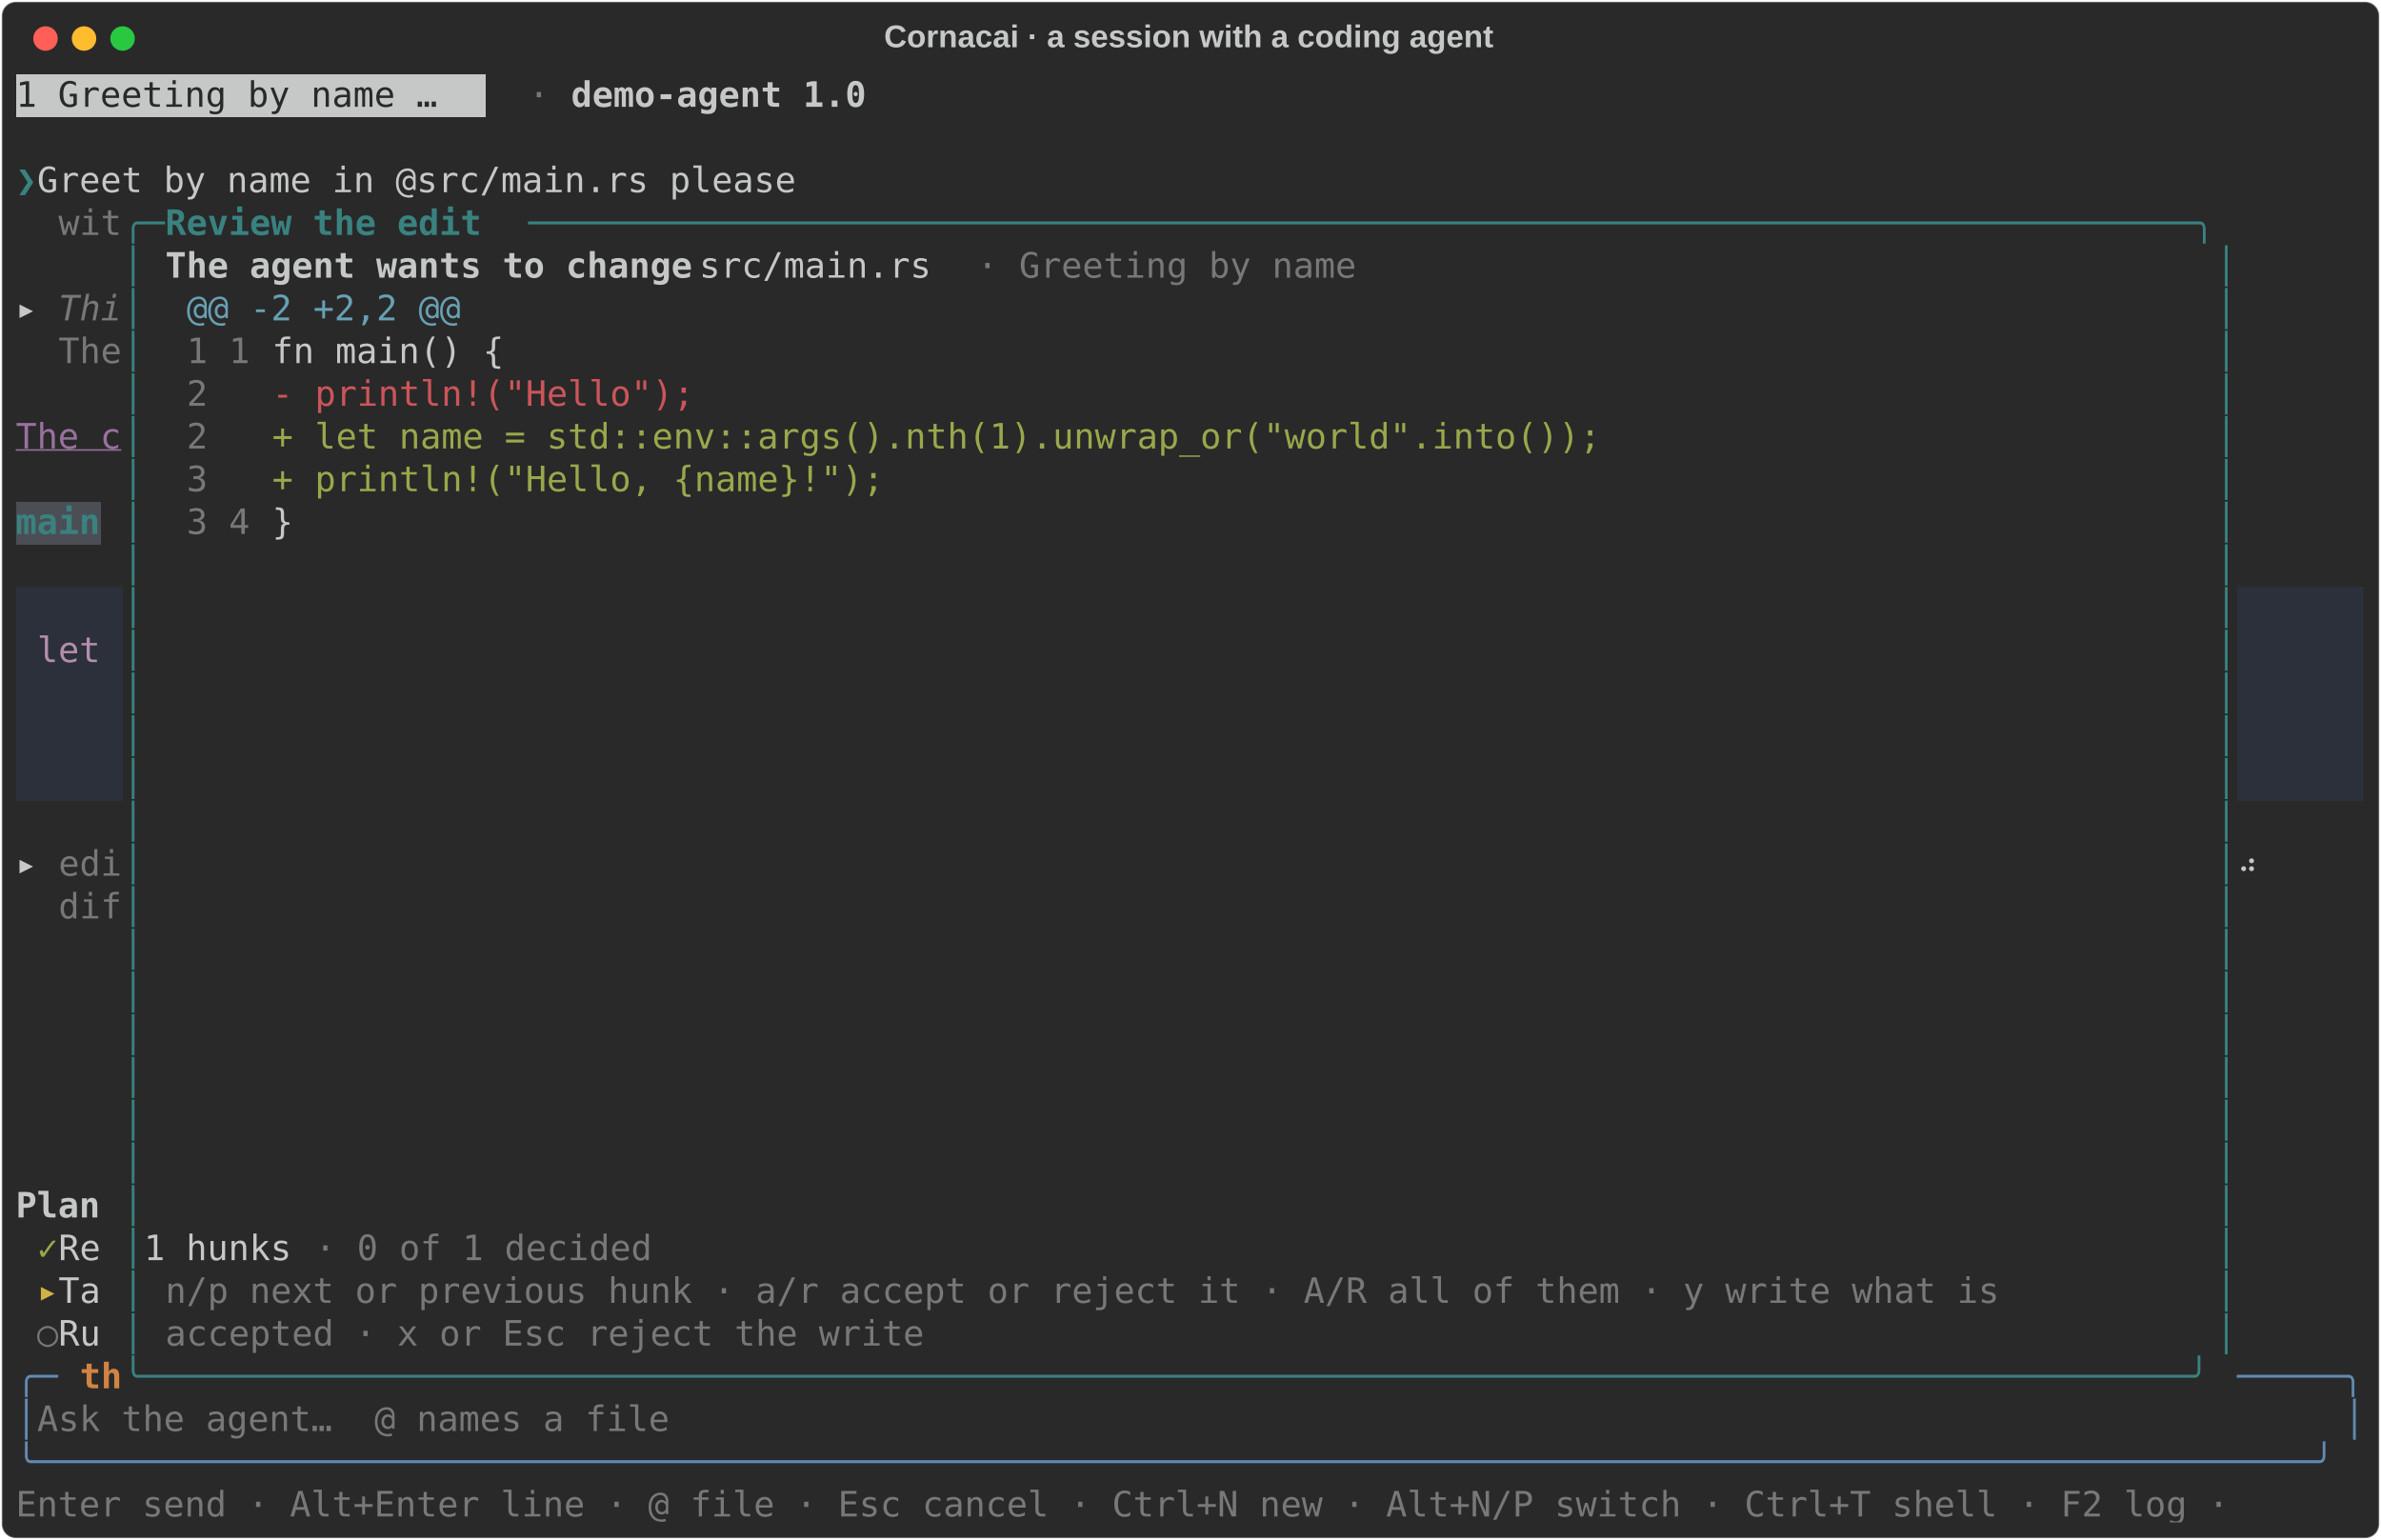
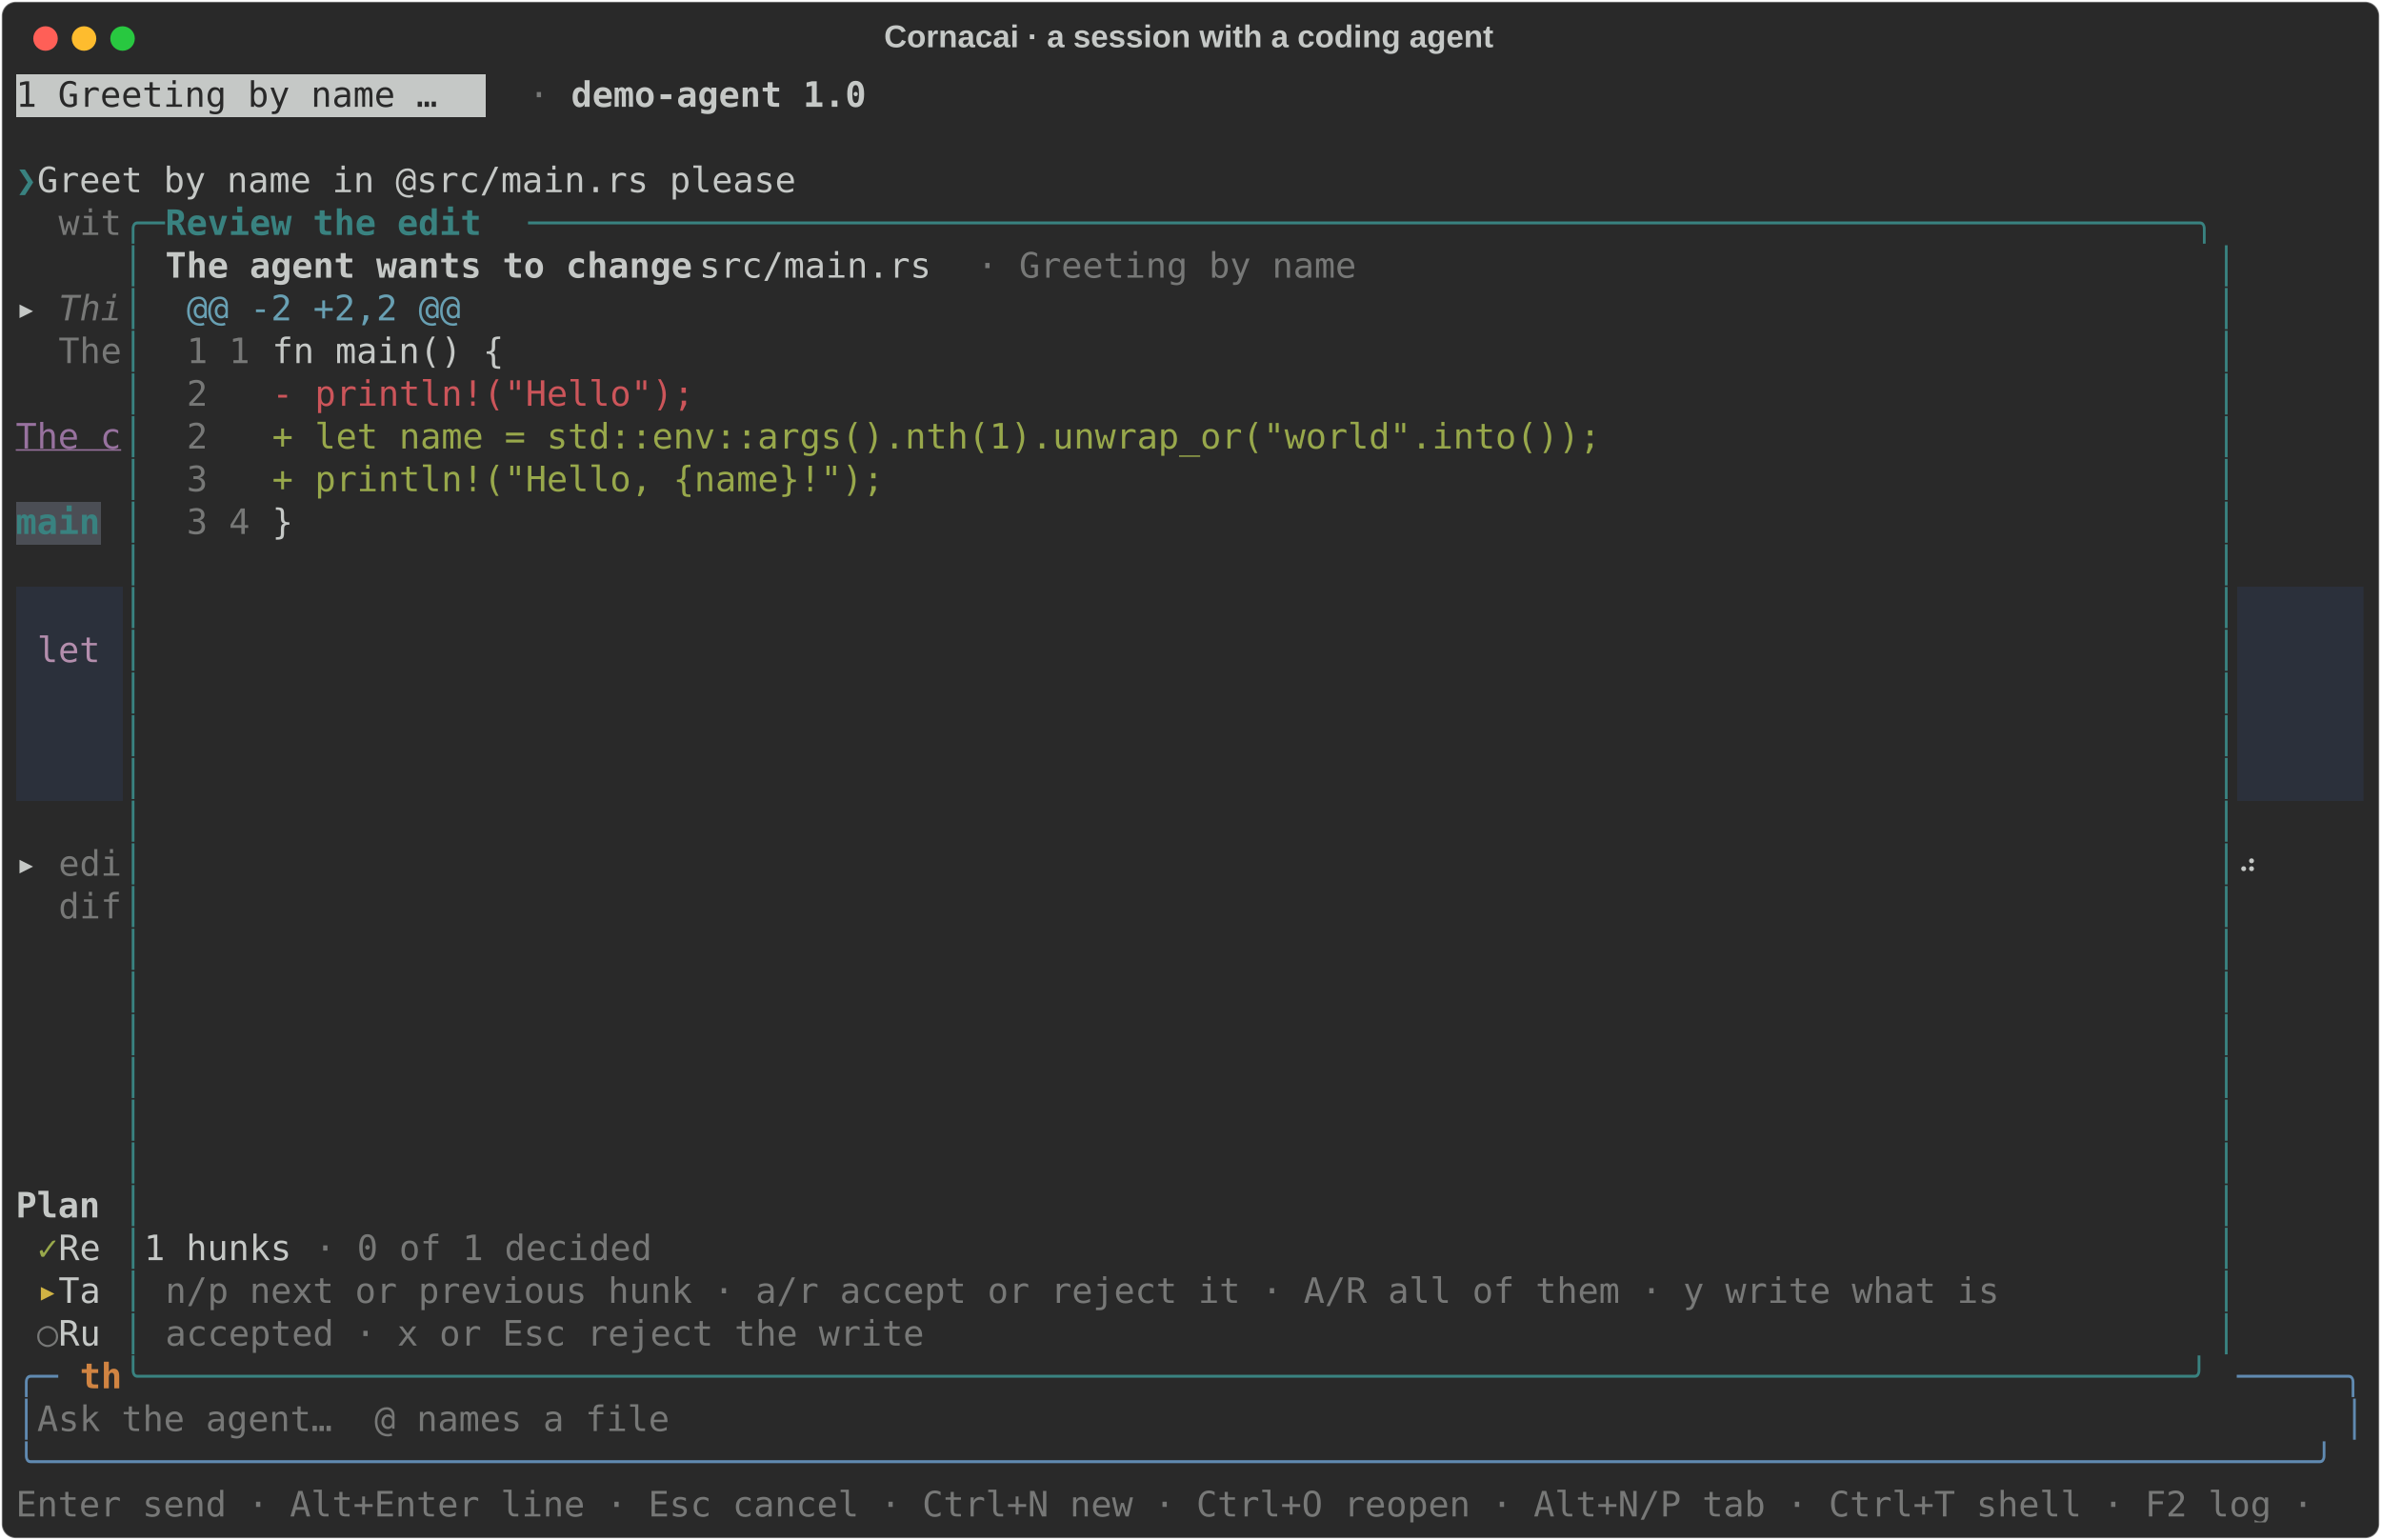
<svg xmlns="http://www.w3.org/2000/svg" class="rich-terminal" viewBox="0 0 1360 879.6">
  <style>

    @font-face {
        font-family: "Fira Code";
        src: local("FiraCode-Regular"),
                url("https://cdnjs.cloudflare.com/ajax/libs/firacode/6.2.0/woff2/FiraCode-Regular.woff2") format("woff2"),
                url("https://cdnjs.cloudflare.com/ajax/libs/firacode/6.2.0/woff/FiraCode-Regular.woff") format("woff");
        font-style: normal;
        font-weight: 400;
    }
    @font-face {
        font-family: "Fira Code";
        src: local("FiraCode-Bold"),
                url("https://cdnjs.cloudflare.com/ajax/libs/firacode/6.2.0/woff2/FiraCode-Bold.woff2") format("woff2"),
                url("https://cdnjs.cloudflare.com/ajax/libs/firacode/6.2.0/woff/FiraCode-Bold.woff") format("woff");
        font-style: bold;
        font-weight: 700;
    }

    .rich-record-matrix {
        font-family: Fira Code, monospace;
        font-size: 20px;
        line-height: 24.4px;
        font-variant-east-asian: full-width;
    }

    .rich-record-title {
        font-size: 18px;
        font-weight: bold;
        font-family: arial;
    }

    .rich-record-r1 { fill: #292929 }
.rich-record-r2 { fill: #c5c8c6 }
.rich-record-r3 { fill: #777877 }
.rich-record-r4 { fill: #c5c8c6;font-weight: bold }
.rich-record-r5 { fill: #398280;font-weight: bold }
.rich-record-r6 { fill: #398280 }
.rich-record-r7 { fill: #777877;font-style: italic; }
.rich-record-r8 { fill: #68a0b3 }
.rich-record-r9 { fill: #cc555a }
.rich-record-r10 { fill: #98729f;text-decoration: underline; }
.rich-record-r11 { fill: #98a84b }
.rich-record-r12 { fill: #b48ead }
.rich-record-r13 { fill: #c0c5ce }
.rich-record-r14 { fill: #d0b344 }
.rich-record-r15 { fill: #608ab1 }
.rich-record-r16 { fill: #1984e9;font-weight: bold }
.rich-record-r17 { fill: #d08442;font-weight: bold }
    </style>
  <defs>
    <clipPath id="rich-record-clip-terminal">
      <rect x="0" y="0" width="1341.0" height="828.6" />
    </clipPath>
    <clipPath id="rich-record-line-0">
      <rect x="0" y="1.5" width="1342" height="24.65" />
    </clipPath>
    <clipPath id="rich-record-line-1">
      <rect x="0" y="25.9" width="1342" height="24.65" />
    </clipPath>
    <clipPath id="rich-record-line-2">
      <rect x="0" y="50.3" width="1342" height="24.65" />
    </clipPath>
    <clipPath id="rich-record-line-3">
      <rect x="0" y="74.7" width="1342" height="24.65" />
    </clipPath>
    <clipPath id="rich-record-line-4">
      <rect x="0" y="99.1" width="1342" height="24.65" />
    </clipPath>
    <clipPath id="rich-record-line-5">
      <rect x="0" y="123.5" width="1342" height="24.65" />
    </clipPath>
    <clipPath id="rich-record-line-6">
      <rect x="0" y="147.9" width="1342" height="24.65" />
    </clipPath>
    <clipPath id="rich-record-line-7">
      <rect x="0" y="172.3" width="1342" height="24.65" />
    </clipPath>
    <clipPath id="rich-record-line-8">
      <rect x="0" y="196.7" width="1342" height="24.65" />
    </clipPath>
    <clipPath id="rich-record-line-9">
      <rect x="0" y="221.1" width="1342" height="24.65" />
    </clipPath>
    <clipPath id="rich-record-line-10">
      <rect x="0" y="245.5" width="1342" height="24.65" />
    </clipPath>
    <clipPath id="rich-record-line-11">
      <rect x="0" y="269.9" width="1342" height="24.65" />
    </clipPath>
    <clipPath id="rich-record-line-12">
      <rect x="0" y="294.3" width="1342" height="24.65" />
    </clipPath>
    <clipPath id="rich-record-line-13">
      <rect x="0" y="318.7" width="1342" height="24.65" />
    </clipPath>
    <clipPath id="rich-record-line-14">
      <rect x="0" y="343.1" width="1342" height="24.65" />
    </clipPath>
    <clipPath id="rich-record-line-15">
      <rect x="0" y="367.5" width="1342" height="24.65" />
    </clipPath>
    <clipPath id="rich-record-line-16">
      <rect x="0" y="391.9" width="1342" height="24.65" />
    </clipPath>
    <clipPath id="rich-record-line-17">
      <rect x="0" y="416.3" width="1342" height="24.65" />
    </clipPath>
    <clipPath id="rich-record-line-18">
      <rect x="0" y="440.7" width="1342" height="24.65" />
    </clipPath>
    <clipPath id="rich-record-line-19">
      <rect x="0" y="465.1" width="1342" height="24.65" />
    </clipPath>
    <clipPath id="rich-record-line-20">
      <rect x="0" y="489.5" width="1342" height="24.65" />
    </clipPath>
    <clipPath id="rich-record-line-21">
      <rect x="0" y="513.9" width="1342" height="24.65" />
    </clipPath>
    <clipPath id="rich-record-line-22">
      <rect x="0" y="538.3" width="1342" height="24.65" />
    </clipPath>
    <clipPath id="rich-record-line-23">
      <rect x="0" y="562.7" width="1342" height="24.65" />
    </clipPath>
    <clipPath id="rich-record-line-24">
      <rect x="0" y="587.1" width="1342" height="24.65" />
    </clipPath>
    <clipPath id="rich-record-line-25">
      <rect x="0" y="611.5" width="1342" height="24.65" />
    </clipPath>
    <clipPath id="rich-record-line-26">
      <rect x="0" y="635.9" width="1342" height="24.65" />
    </clipPath>
    <clipPath id="rich-record-line-27">
      <rect x="0" y="660.3" width="1342" height="24.65" />
    </clipPath>
    <clipPath id="rich-record-line-28">
      <rect x="0" y="684.7" width="1342" height="24.65" />
    </clipPath>
    <clipPath id="rich-record-line-29">
      <rect x="0" y="709.1" width="1342" height="24.65" />
    </clipPath>
    <clipPath id="rich-record-line-30">
      <rect x="0" y="733.5" width="1342" height="24.65" />
    </clipPath>
    <clipPath id="rich-record-line-31">
      <rect x="0" y="757.9" width="1342" height="24.65" />
    </clipPath>
    <clipPath id="rich-record-line-32">
      <rect x="0" y="782.3" width="1342" height="24.65" />
    </clipPath>
  </defs>
  <rect fill="#292929" stroke="rgba(255,255,255,0.35)" stroke-width="1" x="1" y="1" width="1358" height="877.6" rx="8" />
  <text class="rich-record-title" fill="#c5c8c6" text-anchor="middle" x="679" y="27">Cornacai · a session with a coding agent</text>
  <g transform="translate(26,22)">
    <circle cx="0" cy="0" r="7" fill="#ff5f57" />
    <circle cx="22" cy="0" r="7" fill="#febc2e" />
    <circle cx="44" cy="0" r="7" fill="#28c840" />
  </g>
  <g transform="translate(9, 41)" clip-path="url(#rich-record-clip-terminal)">
    <rect fill="#c5c8c6" x="0" y="1.5" width="268.4" height="24.65" shape-rendering="crispEdges" />
    <rect fill="#4b4e55" x="0" y="245.5" width="48.8" height="24.65" shape-rendering="crispEdges" />
    <rect fill="#2b303b" x="0" y="294.3" width="61" height="24.65" shape-rendering="crispEdges" />
    <rect fill="#2b303b" x="1268.8" y="294.3" width="73.2" height="24.65" shape-rendering="crispEdges" />
    <rect fill="#2b303b" x="0" y="318.7" width="12.2" height="24.65" shape-rendering="crispEdges" />
    <rect fill="#2b303b" x="12.2" y="318.7" width="36.6" height="24.65" shape-rendering="crispEdges" />
    <rect fill="#2b303b" x="48.8" y="318.7" width="12.2" height="24.65" shape-rendering="crispEdges" />
    <rect fill="#2b303b" x="1268.8" y="318.7" width="73.2" height="24.65" shape-rendering="crispEdges" />
    <rect fill="#2b303b" x="0" y="343.1" width="12.2" height="24.65" shape-rendering="crispEdges" />
    <rect fill="#2b303b" x="12.2" y="343.1" width="48.8" height="24.65" shape-rendering="crispEdges" />
    <rect fill="#2b303b" x="1268.8" y="343.1" width="73.2" height="24.65" shape-rendering="crispEdges" />
    <rect fill="#2b303b" x="0" y="367.5" width="12.2" height="24.65" shape-rendering="crispEdges" />
    <rect fill="#2b303b" x="12.2" y="367.5" width="48.8" height="24.65" shape-rendering="crispEdges" />
    <rect fill="#2b303b" x="1268.8" y="367.5" width="73.2" height="24.65" shape-rendering="crispEdges" />
    <rect fill="#2b303b" x="0" y="391.9" width="61" height="24.65" shape-rendering="crispEdges" />
    <rect fill="#2b303b" x="1268.8" y="391.9" width="73.2" height="24.65" shape-rendering="crispEdges" />
    <g class="rich-record-matrix">
      <text class="rich-record-r1" x="0" y="20" textLength="268.4" clip-path="url(#rich-record-line-0)"> 1 Greeting by name … </text>
      <text class="rich-record-r3" x="292.8" y="20" textLength="12.2" clip-path="url(#rich-record-line-0)">·</text>
      <text class="rich-record-r4" x="317.2" y="20" textLength="170.8" clip-path="url(#rich-record-line-0)">demo-agent 1.0</text>
      <text class="rich-record-r2" x="1342" y="20" textLength="12.2" clip-path="url(#rich-record-line-0)">
</text>
      <text class="rich-record-r2" x="1342" y="44.4" textLength="12.2" clip-path="url(#rich-record-line-1)">
</text>
      <text class="rich-record-r5" x="0" y="68.8" textLength="12.2" clip-path="url(#rich-record-line-2)">❯</text>
      <text class="rich-record-r2" x="12.2" y="68.8" textLength="1329.8" clip-path="url(#rich-record-line-2)"> Greet by name in @src/main.rs please                                                                        </text>
      <text class="rich-record-r2" x="1342" y="68.8" textLength="12.2" clip-path="url(#rich-record-line-2)">
</text>
      <text class="rich-record-r3" x="24.4" y="93.2" textLength="36.6" clip-path="url(#rich-record-line-3)">wit</text>
      <text class="rich-record-r6" x="61" y="93.2" textLength="24.4" clip-path="url(#rich-record-line-3)">╭─</text>
      <text class="rich-record-r5" x="85.4" y="93.2" textLength="207.4" clip-path="url(#rich-record-line-3)"> Review the edit </text>
      <text class="rich-record-r6" x="292.8" y="93.2" textLength="976" clip-path="url(#rich-record-line-3)">───────────────────────────────────────────────────────────────────────────────╮</text>
      <text class="rich-record-r2" x="1342" y="93.2" textLength="12.2" clip-path="url(#rich-record-line-3)">
</text>
      <text class="rich-record-r6" x="61" y="117.6" textLength="12.2" clip-path="url(#rich-record-line-4)">│</text>
      <text class="rich-record-r4" x="85.4" y="117.6" textLength="305" clip-path="url(#rich-record-line-4)">The agent wants to change</text>
      <text class="rich-record-r2" x="390.4" y="117.6" textLength="158.6" clip-path="url(#rich-record-line-4)"> src/main.rs </text>
      <text class="rich-record-r3" x="549" y="117.6" textLength="219.6" clip-path="url(#rich-record-line-4)">· Greeting by name</text>
      <text class="rich-record-r6" x="1256.6" y="117.6" textLength="12.2" clip-path="url(#rich-record-line-4)">│</text>
      <text class="rich-record-r2" x="1342" y="117.6" textLength="12.2" clip-path="url(#rich-record-line-4)">
</text>
      <text class="rich-record-r4" x="0" y="142" textLength="12.2" clip-path="url(#rich-record-line-5)">▸</text>
      <text class="rich-record-r7" x="24.4" y="142" textLength="36.6" clip-path="url(#rich-record-line-5)">Thi</text>
      <text class="rich-record-r6" x="61" y="142" textLength="12.2" clip-path="url(#rich-record-line-5)">│</text>
      <text class="rich-record-r8" x="97.6" y="142" textLength="158.6" clip-path="url(#rich-record-line-5)">@@ -2 +2,2 @@</text>
      <text class="rich-record-r6" x="1256.6" y="142" textLength="12.2" clip-path="url(#rich-record-line-5)">│</text>
      <text class="rich-record-r2" x="1342" y="142" textLength="12.2" clip-path="url(#rich-record-line-5)">
</text>
      <text class="rich-record-r3" x="24.4" y="166.4" textLength="36.6" clip-path="url(#rich-record-line-6)">The</text>
      <text class="rich-record-r6" x="61" y="166.4" textLength="12.2" clip-path="url(#rich-record-line-6)">│</text>
      <text class="rich-record-r3" x="97.6" y="166.4" textLength="48.8" clip-path="url(#rich-record-line-6)">1 1 </text>
      <text class="rich-record-r2" x="146.4" y="166.4" textLength="1110.2" clip-path="url(#rich-record-line-6)">  fn main() {                                                                              </text>
      <text class="rich-record-r6" x="1256.6" y="166.4" textLength="12.2" clip-path="url(#rich-record-line-6)">│</text>
      <text class="rich-record-r2" x="1342" y="166.4" textLength="12.2" clip-path="url(#rich-record-line-6)">
</text>
      <text class="rich-record-r6" x="61" y="190.8" textLength="12.2" clip-path="url(#rich-record-line-7)">│</text>
      <text class="rich-record-r3" x="97.6" y="190.8" textLength="48.8" clip-path="url(#rich-record-line-7)">2   </text>
      <text class="rich-record-r9" x="146.4" y="190.8" textLength="12.2" clip-path="url(#rich-record-line-7)">-</text>
      <text class="rich-record-r9" x="170.8" y="190.8" textLength="268.4" clip-path="url(#rich-record-line-7)">    println!("Hello");</text>
      <text class="rich-record-r6" x="1256.6" y="190.8" textLength="12.2" clip-path="url(#rich-record-line-7)">│</text>
      <text class="rich-record-r2" x="1342" y="190.8" textLength="12.2" clip-path="url(#rich-record-line-7)">
</text>
      <text class="rich-record-r10" x="0" y="215.2" textLength="61" clip-path="url(#rich-record-line-8)">The c</text>
      <text class="rich-record-r6" x="61" y="215.2" textLength="12.2" clip-path="url(#rich-record-line-8)">│</text>
      <text class="rich-record-r3" x="97.6" y="215.2" textLength="48.8" clip-path="url(#rich-record-line-8)">  2 </text>
      <text class="rich-record-r11" x="146.4" y="215.2" textLength="12.2" clip-path="url(#rich-record-line-8)">+</text>
      <text class="rich-record-r11" x="170.8" y="215.2" textLength="793" clip-path="url(#rich-record-line-8)">    let name = std::env::args().nth(1).unwrap_or("world".into());</text>
      <text class="rich-record-r6" x="1256.6" y="215.2" textLength="12.2" clip-path="url(#rich-record-line-8)">│</text>
      <text class="rich-record-r2" x="1342" y="215.2" textLength="12.2" clip-path="url(#rich-record-line-8)">
</text>
      <text class="rich-record-r6" x="61" y="239.6" textLength="12.2" clip-path="url(#rich-record-line-9)">│</text>
      <text class="rich-record-r3" x="97.6" y="239.6" textLength="48.8" clip-path="url(#rich-record-line-9)">  3 </text>
      <text class="rich-record-r11" x="146.4" y="239.6" textLength="12.2" clip-path="url(#rich-record-line-9)">+</text>
      <text class="rich-record-r11" x="170.8" y="239.6" textLength="378.2" clip-path="url(#rich-record-line-9)">    println!("Hello, {name}!");</text>
      <text class="rich-record-r6" x="1256.6" y="239.6" textLength="12.2" clip-path="url(#rich-record-line-9)">│</text>
      <text class="rich-record-r2" x="1342" y="239.6" textLength="12.2" clip-path="url(#rich-record-line-9)">
</text>
      <text class="rich-record-r5" x="0" y="264" textLength="48.8" clip-path="url(#rich-record-line-10)">main</text>
      <text class="rich-record-r6" x="61" y="264" textLength="12.2" clip-path="url(#rich-record-line-10)">│</text>
      <text class="rich-record-r3" x="97.6" y="264" textLength="48.8" clip-path="url(#rich-record-line-10)">3 4 </text>
      <text class="rich-record-r2" x="146.4" y="264" textLength="1110.2" clip-path="url(#rich-record-line-10)">  }                                                                                        </text>
      <text class="rich-record-r6" x="1256.6" y="264" textLength="12.2" clip-path="url(#rich-record-line-10)">│</text>
      <text class="rich-record-r2" x="1342" y="264" textLength="12.2" clip-path="url(#rich-record-line-10)">
</text>
      <text class="rich-record-r6" x="61" y="288.4" textLength="12.2" clip-path="url(#rich-record-line-11)">│</text>
      <text class="rich-record-r6" x="1256.6" y="288.4" textLength="12.2" clip-path="url(#rich-record-line-11)">│</text>
      <text class="rich-record-r2" x="1342" y="288.4" textLength="12.2" clip-path="url(#rich-record-line-11)">
</text>
      <text class="rich-record-r6" x="61" y="312.8" textLength="12.2" clip-path="url(#rich-record-line-12)">│</text>
      <text class="rich-record-r6" x="1256.6" y="312.8" textLength="12.2" clip-path="url(#rich-record-line-12)">│</text>
      <text class="rich-record-r2" x="1342" y="312.8" textLength="12.2" clip-path="url(#rich-record-line-12)">
</text>
      <text class="rich-record-r12" x="12.2" y="337.2" textLength="36.6" clip-path="url(#rich-record-line-13)">let</text>
      <text class="rich-record-r6" x="61" y="337.2" textLength="12.2" clip-path="url(#rich-record-line-13)">│</text>
      <text class="rich-record-r6" x="1256.6" y="337.2" textLength="12.2" clip-path="url(#rich-record-line-13)">│</text>
      <text class="rich-record-r2" x="1342" y="337.2" textLength="12.2" clip-path="url(#rich-record-line-13)">
</text>
      <text class="rich-record-r6" x="61" y="361.6" textLength="12.2" clip-path="url(#rich-record-line-14)">│</text>
      <text class="rich-record-r6" x="1256.6" y="361.6" textLength="12.2" clip-path="url(#rich-record-line-14)">│</text>
      <text class="rich-record-r2" x="1342" y="361.6" textLength="12.2" clip-path="url(#rich-record-line-14)">
</text>
      <text class="rich-record-r6" x="61" y="386" textLength="12.2" clip-path="url(#rich-record-line-15)">│</text>
      <text class="rich-record-r6" x="1256.6" y="386" textLength="12.2" clip-path="url(#rich-record-line-15)">│</text>
      <text class="rich-record-r2" x="1342" y="386" textLength="12.2" clip-path="url(#rich-record-line-15)">
</text>
      <text class="rich-record-r6" x="61" y="410.4" textLength="12.2" clip-path="url(#rich-record-line-16)">│</text>
      <text class="rich-record-r6" x="1256.6" y="410.4" textLength="12.2" clip-path="url(#rich-record-line-16)">│</text>
      <text class="rich-record-r2" x="1342" y="410.4" textLength="12.2" clip-path="url(#rich-record-line-16)">
</text>
      <text class="rich-record-r6" x="61" y="434.8" textLength="12.2" clip-path="url(#rich-record-line-17)">│</text>
      <text class="rich-record-r6" x="1256.6" y="434.8" textLength="12.2" clip-path="url(#rich-record-line-17)">│</text>
      <text class="rich-record-r2" x="1342" y="434.8" textLength="12.2" clip-path="url(#rich-record-line-17)">
</text>
      <text class="rich-record-r4" x="0" y="459.2" textLength="12.2" clip-path="url(#rich-record-line-18)">▸</text>
      <text class="rich-record-r3" x="24.4" y="459.2" textLength="36.6" clip-path="url(#rich-record-line-18)">edi</text>
      <text class="rich-record-r6" x="61" y="459.2" textLength="12.2" clip-path="url(#rich-record-line-18)">│</text>
      <text class="rich-record-r6" x="1256.6" y="459.2" textLength="12.2" clip-path="url(#rich-record-line-18)">│</text>
      <text class="rich-record-r2" x="1268.8" y="459.2" textLength="73.2" clip-path="url(#rich-record-line-18)">     ⠴</text>
      <text class="rich-record-r2" x="1342" y="459.2" textLength="12.2" clip-path="url(#rich-record-line-18)">
</text>
      <text class="rich-record-r3" x="24.4" y="483.6" textLength="36.6" clip-path="url(#rich-record-line-19)">dif</text>
      <text class="rich-record-r6" x="61" y="483.6" textLength="12.2" clip-path="url(#rich-record-line-19)">│</text>
      <text class="rich-record-r6" x="1256.6" y="483.6" textLength="12.2" clip-path="url(#rich-record-line-19)">│</text>
      <text class="rich-record-r2" x="1342" y="483.6" textLength="12.2" clip-path="url(#rich-record-line-19)">
</text>
      <text class="rich-record-r6" x="61" y="508" textLength="12.2" clip-path="url(#rich-record-line-20)">│</text>
      <text class="rich-record-r6" x="1256.6" y="508" textLength="12.2" clip-path="url(#rich-record-line-20)">│</text>
      <text class="rich-record-r2" x="1342" y="508" textLength="12.2" clip-path="url(#rich-record-line-20)">
</text>
      <text class="rich-record-r6" x="61" y="532.4" textLength="12.2" clip-path="url(#rich-record-line-21)">│</text>
      <text class="rich-record-r6" x="1256.6" y="532.4" textLength="12.2" clip-path="url(#rich-record-line-21)">│</text>
      <text class="rich-record-r2" x="1342" y="532.4" textLength="12.2" clip-path="url(#rich-record-line-21)">
</text>
      <text class="rich-record-r6" x="61" y="556.8" textLength="12.2" clip-path="url(#rich-record-line-22)">│</text>
      <text class="rich-record-r6" x="1256.6" y="556.8" textLength="12.2" clip-path="url(#rich-record-line-22)">│</text>
      <text class="rich-record-r2" x="1342" y="556.8" textLength="12.2" clip-path="url(#rich-record-line-22)">
</text>
      <text class="rich-record-r6" x="61" y="581.2" textLength="12.2" clip-path="url(#rich-record-line-23)">│</text>
      <text class="rich-record-r6" x="1256.6" y="581.2" textLength="12.2" clip-path="url(#rich-record-line-23)">│</text>
      <text class="rich-record-r2" x="1342" y="581.2" textLength="12.2" clip-path="url(#rich-record-line-23)">
</text>
      <text class="rich-record-r6" x="61" y="605.6" textLength="12.2" clip-path="url(#rich-record-line-24)">│</text>
      <text class="rich-record-r6" x="1256.6" y="605.6" textLength="12.2" clip-path="url(#rich-record-line-24)">│</text>
      <text class="rich-record-r2" x="1342" y="605.6" textLength="12.2" clip-path="url(#rich-record-line-24)">
</text>
      <text class="rich-record-r6" x="61" y="630" textLength="12.2" clip-path="url(#rich-record-line-25)">│</text>
      <text class="rich-record-r6" x="1256.6" y="630" textLength="12.2" clip-path="url(#rich-record-line-25)">│</text>
      <text class="rich-record-r2" x="1342" y="630" textLength="12.2" clip-path="url(#rich-record-line-25)">
</text>
      <text class="rich-record-r4" x="0" y="654.4" textLength="48.8" clip-path="url(#rich-record-line-26)">Plan</text>
      <text class="rich-record-r6" x="61" y="654.4" textLength="12.2" clip-path="url(#rich-record-line-26)">│</text>
      <text class="rich-record-r6" x="1256.6" y="654.4" textLength="12.2" clip-path="url(#rich-record-line-26)">│</text>
      <text class="rich-record-r2" x="1342" y="654.4" textLength="12.2" clip-path="url(#rich-record-line-26)">
</text>
      <text class="rich-record-r11" x="12.2" y="678.8" textLength="12.2" clip-path="url(#rich-record-line-27)">✓</text>
      <text class="rich-record-r2" x="24.4" y="678.8" textLength="36.6" clip-path="url(#rich-record-line-27)"> Re</text>
      <text class="rich-record-r6" x="61" y="678.8" textLength="12.2" clip-path="url(#rich-record-line-27)">│</text>
      <text class="rich-record-r2" x="73.2" y="678.8" textLength="97.6" clip-path="url(#rich-record-line-27)"> 1 hunks</text>
      <text class="rich-record-r3" x="170.8" y="678.8" textLength="207.4" clip-path="url(#rich-record-line-27)"> · 0 of 1 decided</text>
      <text class="rich-record-r6" x="1256.6" y="678.8" textLength="12.2" clip-path="url(#rich-record-line-27)">│</text>
      <text class="rich-record-r2" x="1342" y="678.8" textLength="12.2" clip-path="url(#rich-record-line-27)">
</text>
      <text class="rich-record-r14" x="12.2" y="703.2" textLength="12.2" clip-path="url(#rich-record-line-28)">▸</text>
      <text class="rich-record-r2" x="24.4" y="703.2" textLength="36.6" clip-path="url(#rich-record-line-28)"> Ta</text>
      <text class="rich-record-r6" x="61" y="703.2" textLength="12.2" clip-path="url(#rich-record-line-28)">│</text>
      <text class="rich-record-r3" x="85.4" y="703.2" textLength="1073.6" clip-path="url(#rich-record-line-28)">n/p next or previous hunk · a/r accept or reject it · A/R all of them · y write what is </text>
      <text class="rich-record-r6" x="1256.6" y="703.2" textLength="12.2" clip-path="url(#rich-record-line-28)">│</text>
      <text class="rich-record-r2" x="1342" y="703.2" textLength="12.2" clip-path="url(#rich-record-line-28)">
</text>
      <text class="rich-record-r3" x="12.2" y="727.6" textLength="12.2" clip-path="url(#rich-record-line-29)">○</text>
      <text class="rich-record-r2" x="24.4" y="727.6" textLength="36.6" clip-path="url(#rich-record-line-29)"> Ru</text>
      <text class="rich-record-r6" x="61" y="727.6" textLength="12.2" clip-path="url(#rich-record-line-29)">│</text>
      <text class="rich-record-r3" x="85.4" y="727.6" textLength="439.2" clip-path="url(#rich-record-line-29)">accepted · x or Esc reject the write</text>
      <text class="rich-record-r6" x="1256.6" y="727.6" textLength="12.2" clip-path="url(#rich-record-line-29)">│</text>
      <text class="rich-record-r2" x="1342" y="727.6" textLength="12.2" clip-path="url(#rich-record-line-29)">
</text>
      <text class="rich-record-r15" x="0" y="752" textLength="24.4" clip-path="url(#rich-record-line-30)">╭─</text>
      <text class="rich-record-r17" x="36.6" y="752" textLength="24.4" clip-path="url(#rich-record-line-30)">th</text>
      <text class="rich-record-r6" x="61" y="752" textLength="1207.8" clip-path="url(#rich-record-line-30)">╰─────────────────────────────────────────────────────────────────────────────────────────────────╯</text>
      <text class="rich-record-r15" x="1268.8" y="752" textLength="73.2" clip-path="url(#rich-record-line-30)">─────╮</text>
      <text class="rich-record-r2" x="1342" y="752" textLength="12.2" clip-path="url(#rich-record-line-30)">
</text>
      <text class="rich-record-r15" x="0" y="776.4" textLength="12.2" clip-path="url(#rich-record-line-31)">│</text>
      <text class="rich-record-r3" x="12.2" y="776.4" textLength="366" clip-path="url(#rich-record-line-31)">Ask the agent…  @ names a file</text>
      <text class="rich-record-r15" x="1329.8" y="776.4" textLength="12.2" clip-path="url(#rich-record-line-31)">│</text>
      <text class="rich-record-r2" x="1342" y="776.4" textLength="12.2" clip-path="url(#rich-record-line-31)">
</text>
      <text class="rich-record-r15" x="0" y="800.8" textLength="1342" clip-path="url(#rich-record-line-32)">╰────────────────────────────────────────────────────────────────────────────────────────────────────────────╯</text>
      <text class="rich-record-r2" x="1342" y="800.8" textLength="12.2" clip-path="url(#rich-record-line-32)">
</text>
-       <text class="rich-record-r3" x="0" y="825.2" textLength="1293.2" clip-path="url(#rich-record-line-33)">Enter send · Alt+Enter line · @ file · Esc cancel · Ctrl+N new · Alt+N/P switch · Ctrl+T shell · F2 log · </text>
+       <text class="rich-record-r3" x="0" y="825.2" textLength="1342" clip-path="url(#rich-record-line-33)">Enter send · Alt+Enter line · Esc cancel · Ctrl+N new · Ctrl+O reopen · Alt+N/P tab · Ctrl+T shell · F2 log · </text>
    </g>
  </g>
</svg>
